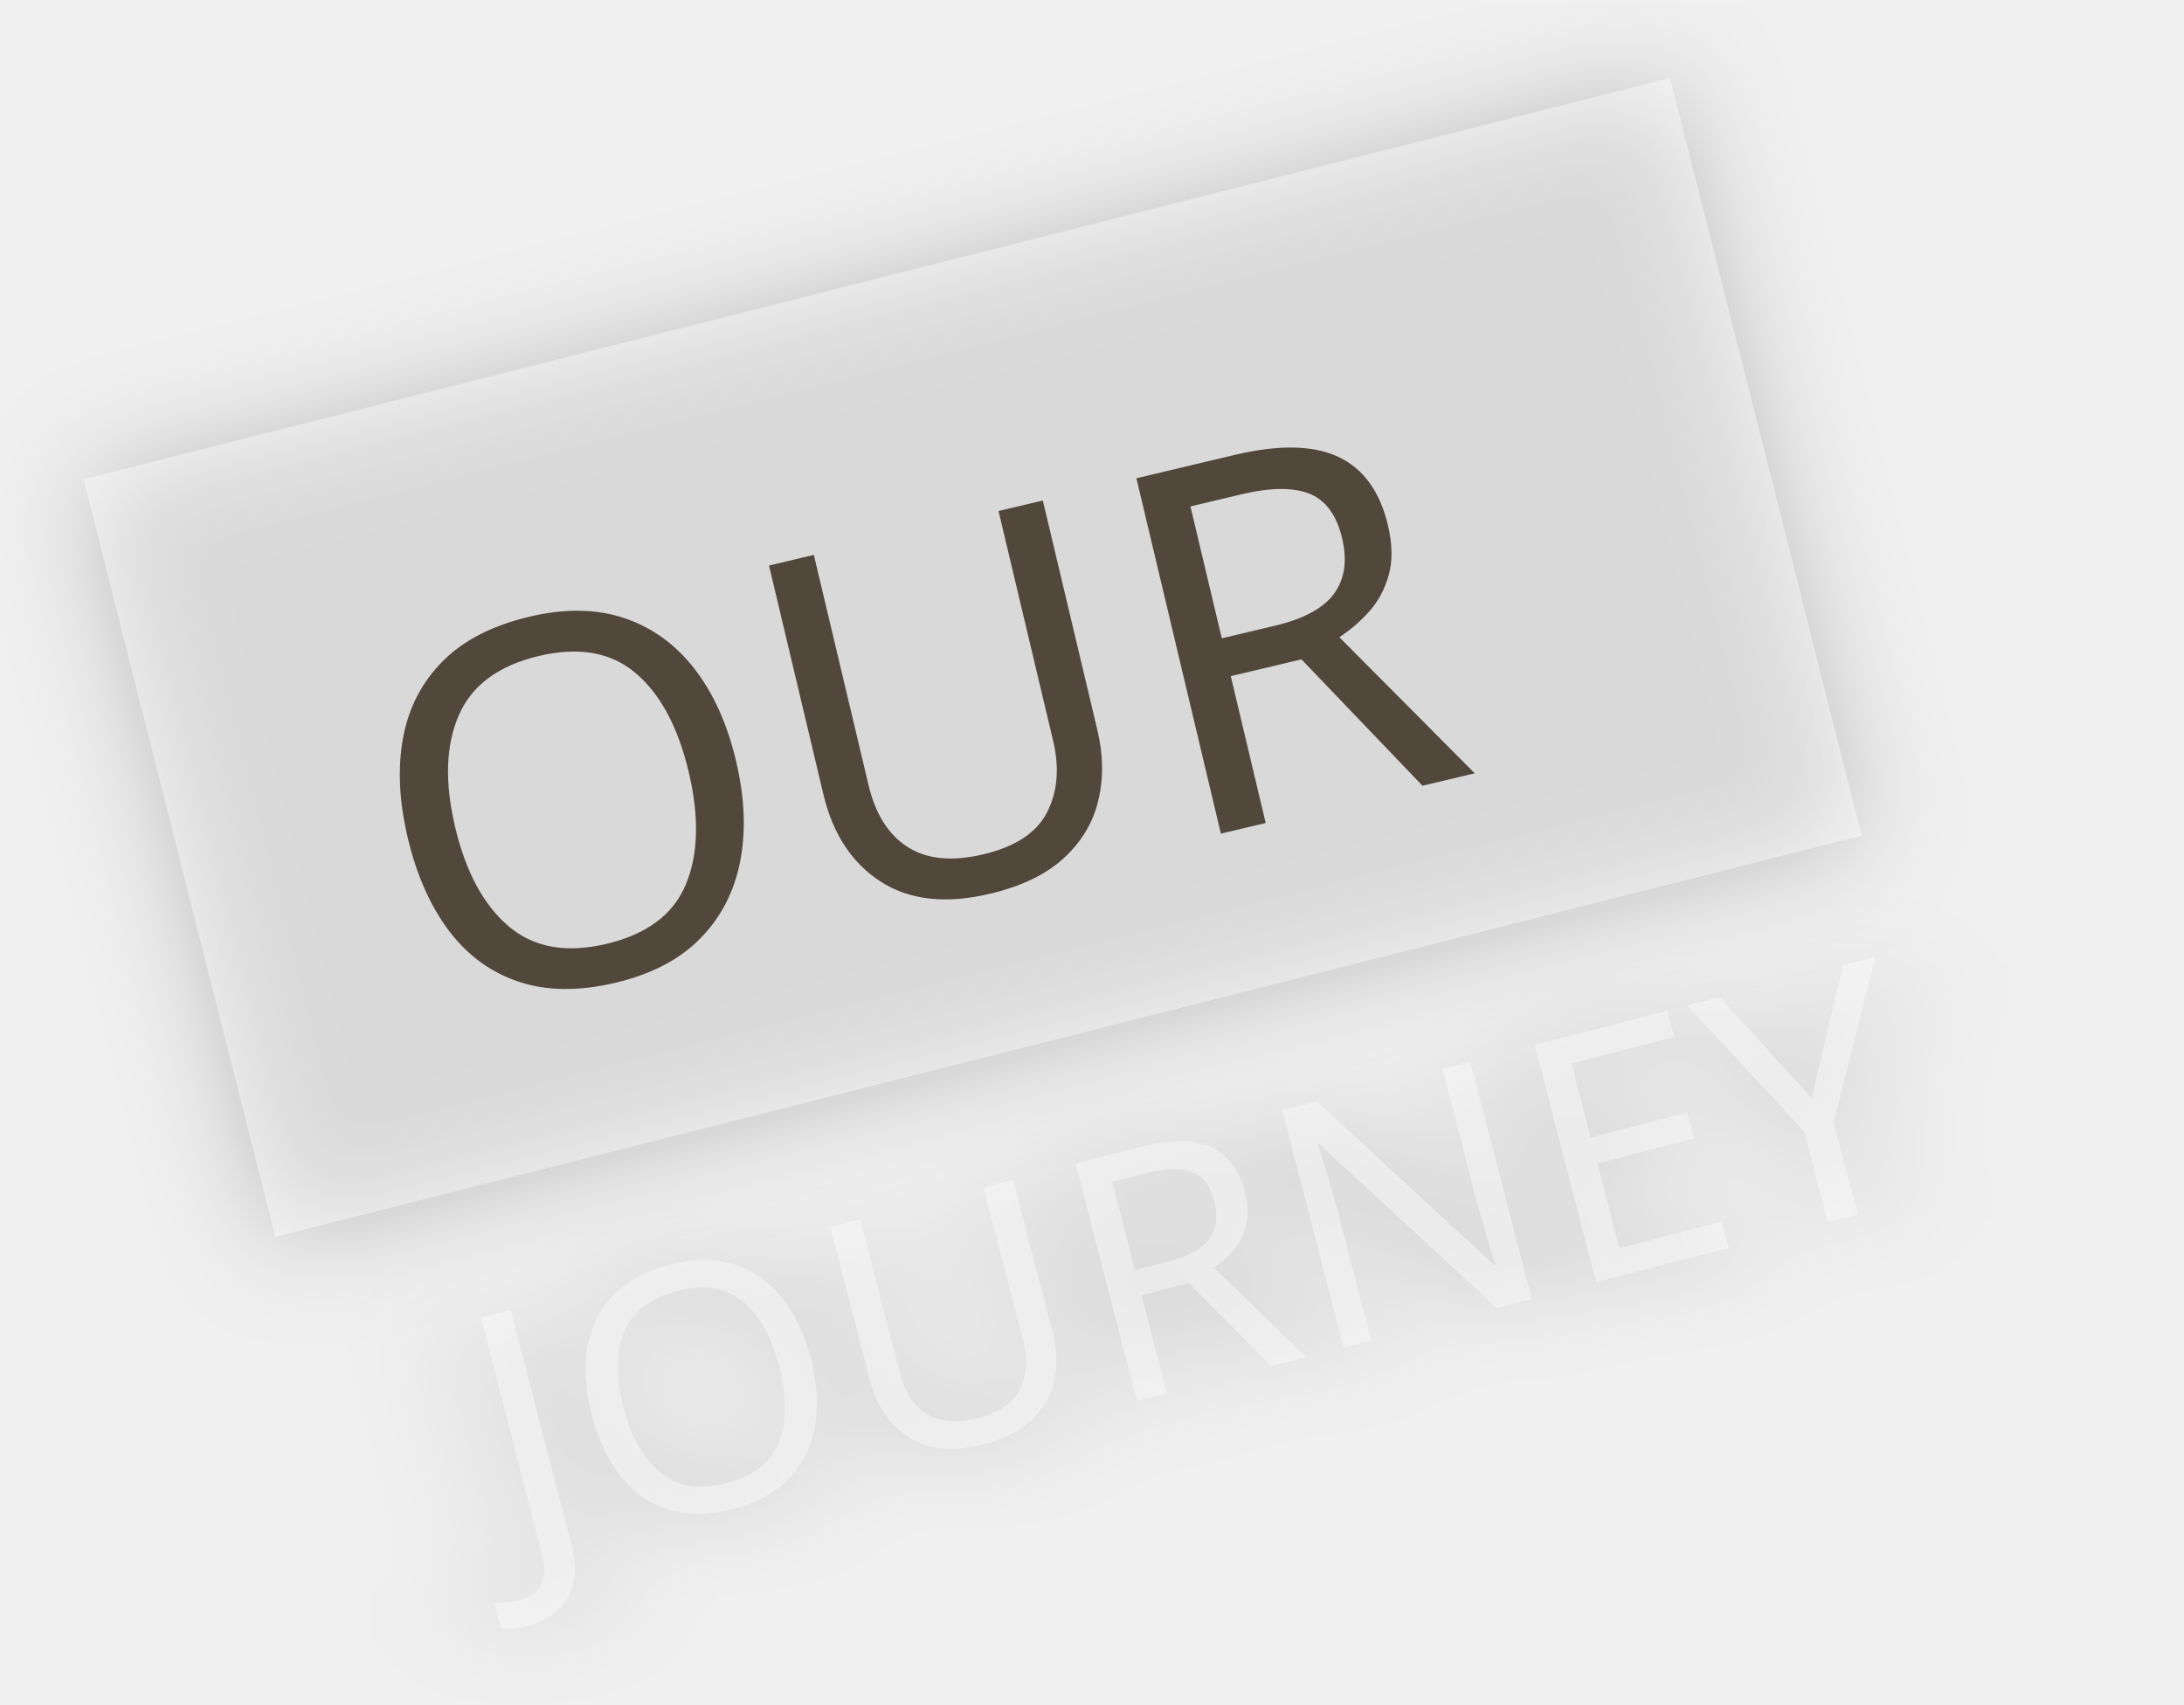
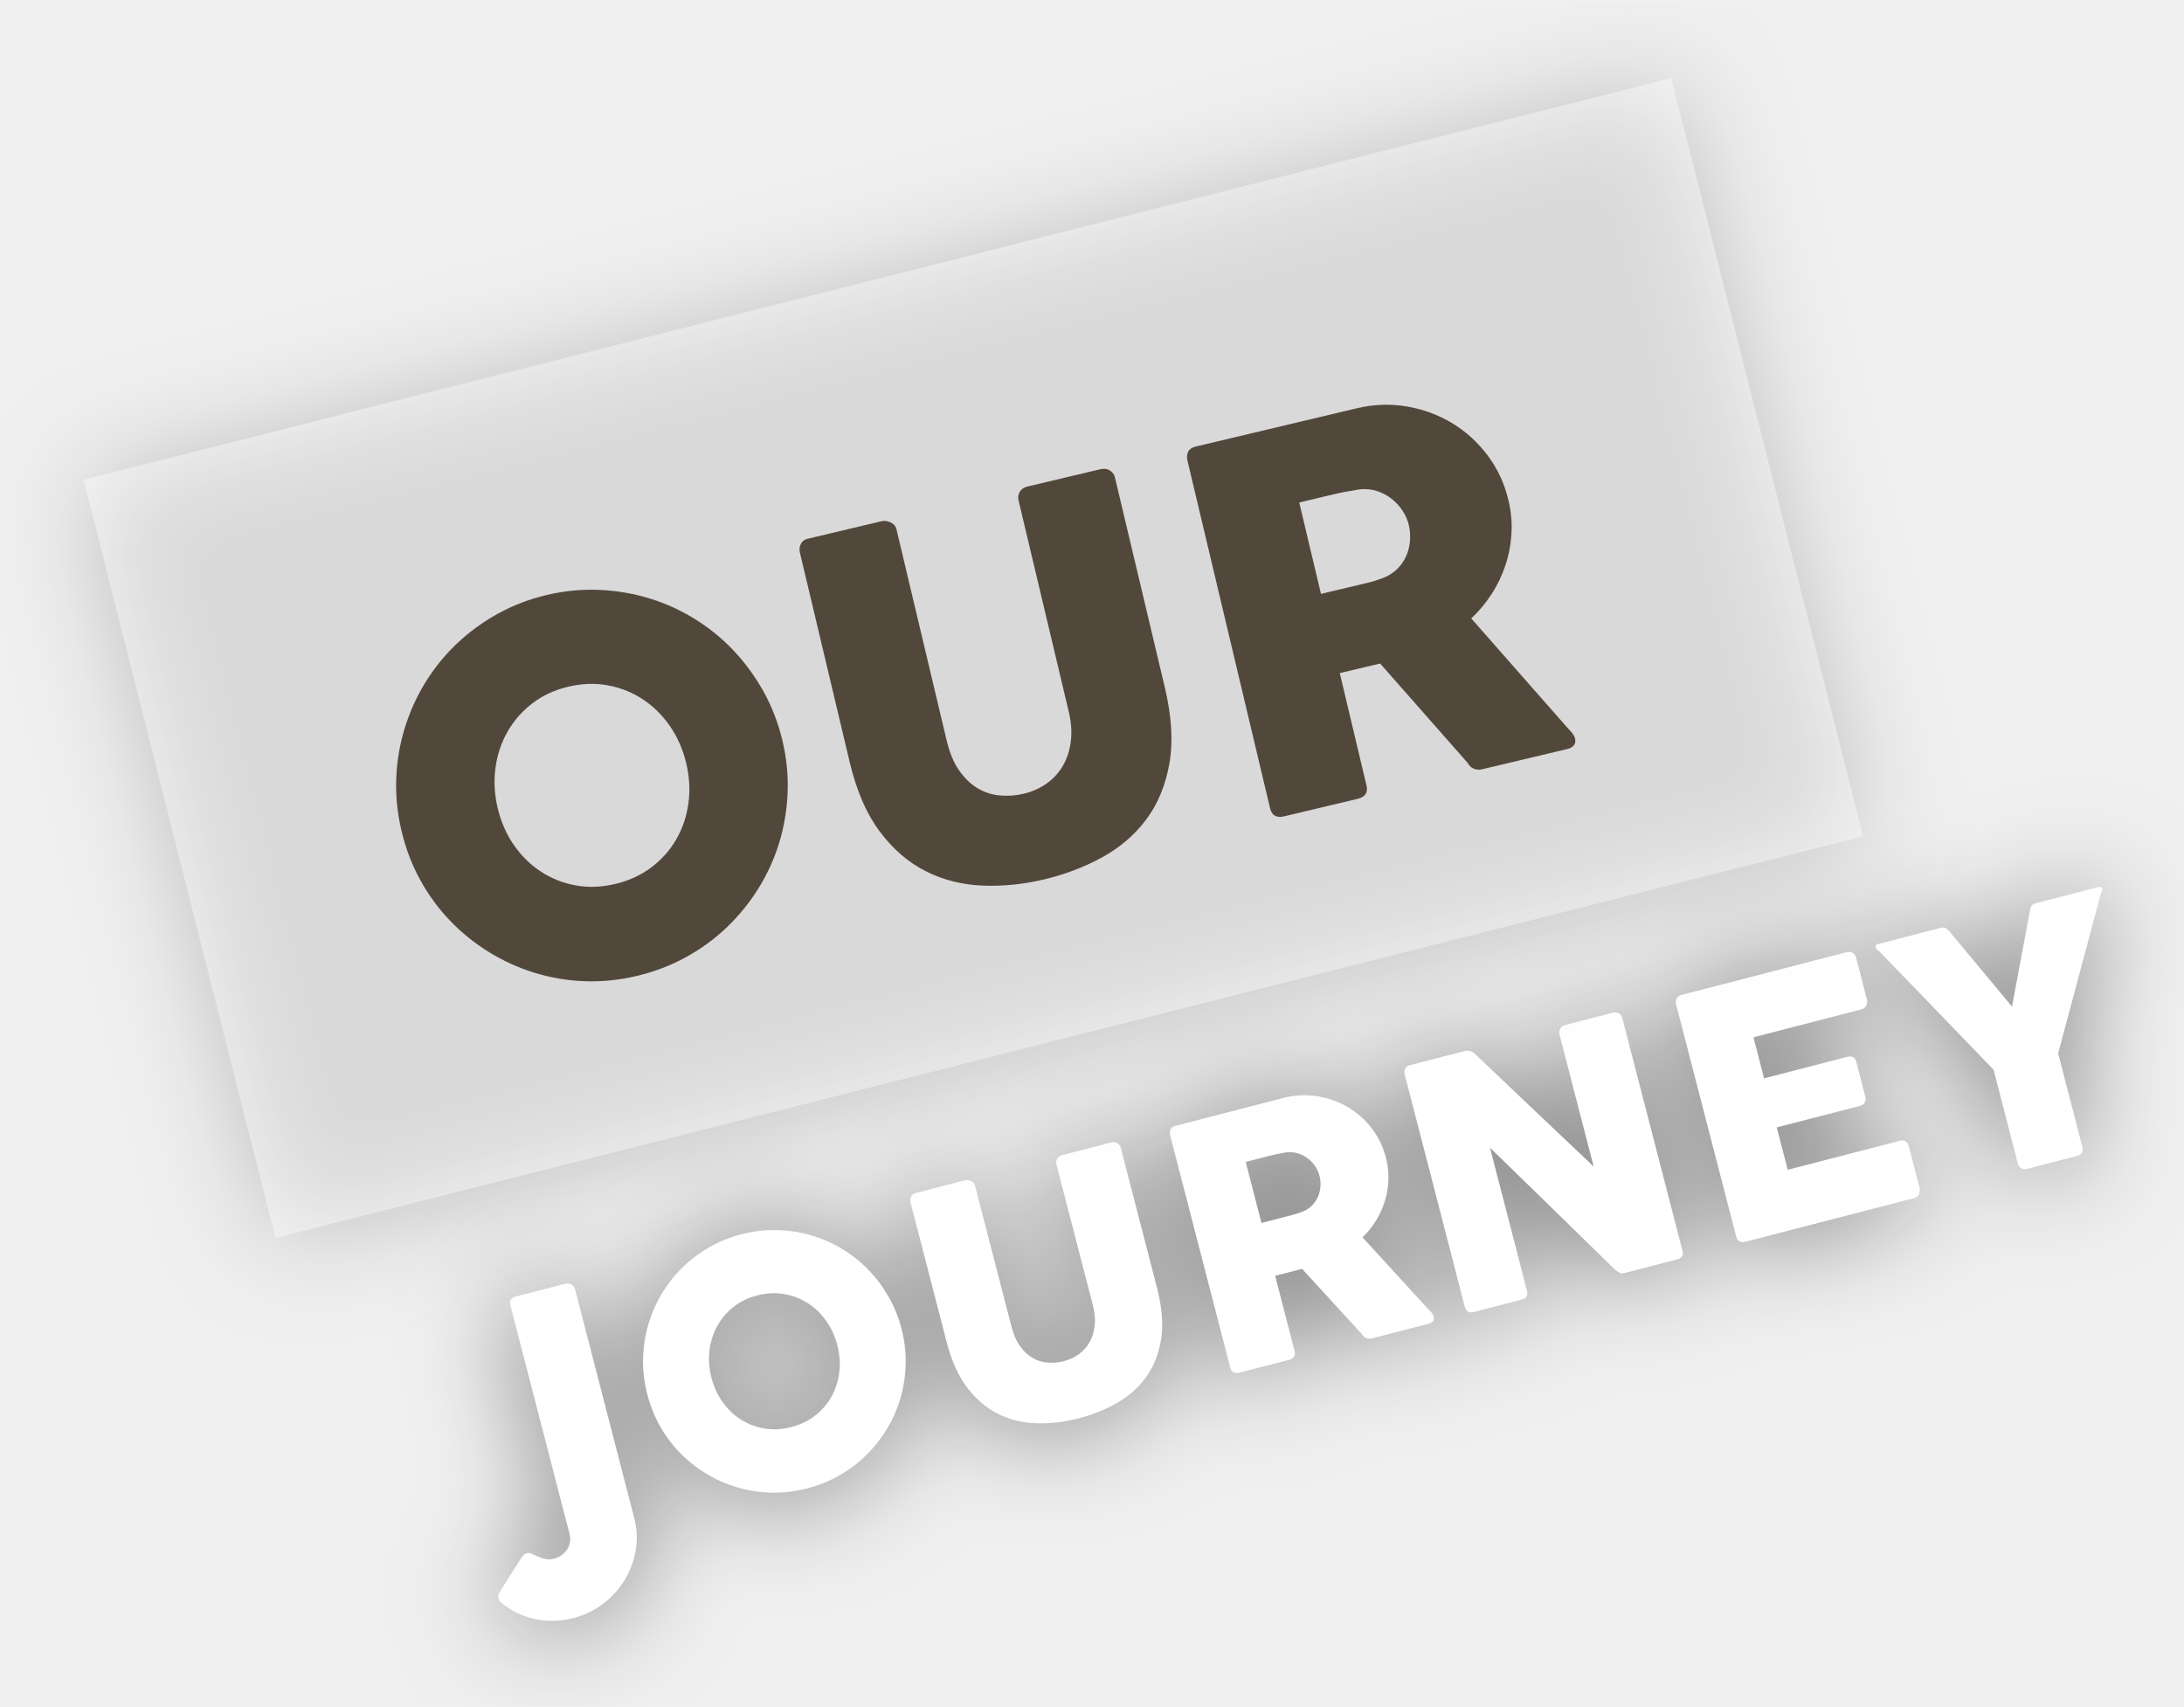
- <svg xmlns="http://www.w3.org/2000/svg" width="1400" height="1093" viewBox="0 0 1400 1093">
-   <g id="Group">
-     <filter id="filter1" x="0" y="0" width="1400" height="1093" filterUnits="userSpaceOnUse" primitiveUnits="userSpaceOnUse" color-interpolation-filters="sRGB">
+ <svg xmlns="http://www.w3.org/2000/svg" width="1399" height="1093" viewBox="0 0 1399 1093">
+   <g id="Shaped">
+     <filter id="filter1" x="0" y="0" width="1399" height="1093" filterUnits="userSpaceOnUse" primitiveUnits="userSpaceOnUse" color-interpolation-filters="sRGB">
      <feGaussianBlur stdDeviation="34" />
      <feOffset dx="-0" dy="2" result="offsetblur" />
      <feFlood flood-color="#000000" flood-opacity="0.5" />
      <feComposite in2="offsetblur" operator="in" />
      <feMerge>
        <feMergeNode />
        <feMergeNode in="SourceGraphic" />
      </feMerge>
    </filter>
-     <text id="JOURNEY" transform="matrix(0.968122 -0.250478 0.250478 0.968122 -170.8318 243.696)" filter="url(#filter1)" xml:space="preserve" x="293" y="859" font-family="Cocogoose" font-size="220" fill="#ffffff" fill-opacity="0.402">JOURNEY</text>
-     <filter id="filter2" x="0" y="0" width="1400" height="1093" filterUnits="userSpaceOnUse" primitiveUnits="userSpaceOnUse" color-interpolation-filters="sRGB">
+     <path id="JOURNEY" fill="#ffffff" fill-rule="evenodd" stroke="none" filter="url(#filter1)" d="M 792.145 879.539 C 791.438 879.526 790.791 879.373 790.203 879.078 C 789.158 878.553 788.433 877.509 788.029 875.947 L 749.566 727.281 C 749.181 725.79 749.263 724.502 749.814 723.412 C 750.366 722.323 751.422 721.576 752.984 721.172 L 821.779 703.371 C 829.092 701.479 836.296 701.074 843.393 702.154 C 850.489 703.234 857.023 705.502 862.992 708.957 C 868.961 712.412 874.125 716.928 878.484 722.504 C 882.843 728.08 885.94 734.418 887.777 741.518 C 889.026 746.345 889.559 751.112 889.375 755.818 C 889.191 760.524 888.421 765.078 887.061 769.482 C 885.7 773.887 883.804 778.052 881.373 781.977 C 878.942 785.901 876.093 789.458 872.828 792.65 L 913.533 837.113 C 914.287 837.979 915.229 838.984 916.359 840.131 C 917.489 841.278 918.182 842.348 918.439 843.342 C 918.733 844.478 918.585 845.444 917.996 846.24 C 917.407 847.037 916.473 847.601 915.195 847.932 L 878.668 857.383 C 877.461 857.695 876.287 857.62 875.145 857.158 C 874.002 856.696 873.133 855.897 872.537 854.764 L 834.068 812.793 L 816.816 817.256 L 829.242 865.283 C 830.032 868.336 828.795 870.286 825.529 871.131 L 793.9 879.314 C 793.279 879.475 792.694 879.549 792.145 879.539 Z M 942.475 840.674 C 941.608 840.676 940.869 840.461 940.26 840.027 C 939.285 839.333 938.631 838.346 938.301 837.068 L 899.783 688.189 C 899.453 686.911 899.557 685.711 900.1 684.586 C 900.642 683.461 901.694 682.695 903.256 682.291 L 938.08 673.281 C 939.074 673.024 940.168 673.007 941.361 673.229 C 942.555 673.45 943.698 674.063 944.791 675.068 C 957.573 687.29 970.228 699.316 982.758 711.148 C 995.288 722.981 1007.979 734.998 1020.832 747.201 L 998.764 661.898 C 998.717 660.547 999.027 659.407 999.695 658.477 C 1000.364 657.546 1001.266 656.935 1002.402 656.641 L 1032.752 648.787 C 1034.243 648.401 1035.592 648.49 1036.797 649.049 C 1038.002 649.608 1038.798 650.632 1039.184 652.123 L 1077.812 801.428 C 1078.18 802.848 1078.023 804.005 1077.346 804.9 C 1076.668 805.795 1075.585 806.435 1074.094 806.82 L 1040.123 815.609 C 1039.2 815.848 1038.301 815.74 1037.426 815.285 C 1036.55 814.83 1035.584 814.172 1034.527 813.309 C 1021.044 800.132 1007.714 787.105 994.535 774.229 C 981.356 761.352 967.99 748.335 954.436 735.178 L 978.102 826.656 C 978.506 828.218 978.455 829.483 977.947 830.447 C 977.439 831.412 976.262 832.132 974.416 832.609 L 944.172 840.436 C 943.56 840.594 942.994 840.672 942.475 840.674 Z M 1116.252 795.686 C 1115.546 795.673 1114.898 795.518 1114.311 795.223 C 1113.266 794.698 1112.541 793.654 1112.137 792.092 L 1073.674 643.428 C 1073.288 641.937 1073.39 640.642 1073.977 639.543 C 1074.563 638.444 1075.601 637.702 1077.092 637.316 L 1182.84 609.957 C 1184.402 609.553 1185.73 609.702 1186.82 610.404 C 1187.911 611.107 1188.658 612.239 1189.062 613.801 L 1195.895 640.211 C 1196.207 641.418 1196.079 642.681 1195.512 644.002 C 1194.944 645.323 1193.846 646.195 1192.213 646.617 L 1123.205 664.471 L 1130.01 690.775 L 1183.256 677 C 1184.605 676.651 1185.807 676.68 1186.859 677.09 C 1187.912 677.499 1188.632 678.448 1189.018 679.939 L 1194.969 702.943 C 1195.226 703.937 1195.083 704.996 1194.541 706.121 C 1193.999 707.246 1192.981 708.001 1191.49 708.387 L 1138.139 722.191 L 1145.164 749.348 L 1216.727 730.832 C 1219.921 730.005 1221.942 731.224 1222.787 734.49 L 1229.73 761.326 C 1229.914 762.036 1229.796 762.75 1229.375 763.465 C 1229.605 765.526 1228.406 766.896 1225.779 767.576 L 1118.008 795.459 C 1117.387 795.62 1116.801 795.696 1116.252 795.686 Z M 808.055 783.391 L 827.648 778.32 C 828.926 777.99 830.054 777.66 831.029 777.332 C 832.005 777.004 833.078 776.612 834.248 776.158 C 836.659 775.231 838.708 773.926 840.393 772.24 C 842.077 770.554 843.369 768.667 844.268 766.578 C 845.167 764.49 845.692 762.271 845.842 759.922 C 845.992 757.573 845.771 755.264 845.184 752.992 C 844.633 750.862 843.691 748.832 842.359 746.904 C 841.027 744.976 839.422 743.31 837.543 741.902 C 835.664 740.495 833.574 739.445 831.273 738.752 C 828.973 738.059 826.57 737.848 824.064 738.117 C 822.04 738.49 820.144 738.848 818.377 739.191 C 816.61 739.535 814.698 739.973 812.639 740.506 L 797.943 744.307 L 808.055 783.391 Z M 1296.732 749.018 C 1295.941 749 1295.229 748.778 1294.598 748.35 C 1293.587 747.664 1292.881 746.54 1292.477 744.979 L 1277.02 685.236 L 1203.586 609.133 C 1202.424 608.449 1201.732 607.682 1201.512 606.83 C 1201.402 606.404 1201.447 605.995 1201.648 605.602 C 1201.85 605.209 1202.2 604.947 1202.697 604.818 L 1243.697 594.211 C 1244.231 594.224 1244.644 594.212 1244.938 594.174 C 1245.231 594.136 1245.541 594.169 1245.871 594.273 C 1246.201 594.377 1246.558 594.587 1246.943 594.904 C 1247.328 595.221 1247.88 595.741 1248.598 596.465 L 1288.826 644.799 L 1300.354 583.074 C 1300.559 582.112 1300.753 581.4 1300.936 580.936 C 1301.119 580.472 1301.33 580.114 1301.568 579.863 C 1301.806 579.612 1302.08 579.429 1302.391 579.311 C 1302.701 579.192 1303.05 579.006 1303.439 578.754 L 1344.439 568.146 C 1344.936 568.018 1345.387 568.072 1345.789 568.309 C 1346.191 568.545 1346.446 568.877 1346.557 569.303 C 1346.759 570.084 1346.491 571.1 1345.754 572.352 L 1318.393 674.76 L 1333.795 734.289 C 1334.658 737.626 1333.457 739.716 1330.191 740.561 L 1298.244 748.828 C 1297.712 748.966 1297.207 749.028 1296.732 749.018 Z M 647.901 849.71 C 649.26 854.963 651.14 859.23 653.542 862.51 C 655.943 865.79 658.631 868.275 661.607 869.967 C 664.582 871.659 667.787 872.629 671.222 872.877 C 674.657 873.124 678.078 872.807 681.486 871.926 C 685.036 871.007 688.23 869.518 691.067 867.458 C 693.905 865.398 696.197 862.836 697.941 859.771 C 699.686 856.707 700.782 853.185 701.23 849.206 C 701.677 845.227 701.295 840.895 700.083 836.209 L 676.718 745.903 C 676.387 744.625 676.546 743.409 677.195 742.257 C 677.844 741.104 678.913 740.335 680.404 739.949 L 711.5 731.904 C 713.133 731.482 714.535 731.63 715.706 732.35 C 716.877 733.069 717.619 734.033 717.931 735.24 L 741.158 825.014 C 744.372 837.438 745.244 848.347 743.774 857.742 C 742.303 867.136 739.146 875.206 734.301 881.951 C 729.456 888.696 723.258 894.239 715.708 898.578 C 708.157 902.918 699.91 906.245 690.964 908.559 C 682.019 910.874 673.165 911.933 664.404 911.738 C 655.642 911.543 647.498 909.636 639.971 906.016 C 632.445 902.396 625.765 896.852 619.932 889.385 C 614.099 881.918 609.603 872.079 606.444 859.868 L 583.217 770.094 C 582.904 768.887 583.033 767.698 583.601 766.529 C 584.169 765.359 585.057 764.618 586.264 764.306 L 618.212 756.04 C 619.277 755.765 620.51 755.919 621.911 756.503 C 623.312 757.088 624.187 758.054 624.536 759.403 Z M 455.728 882.5 C 457.253 888.393 459.67 893.638 462.98 898.235 C 466.291 902.833 470.23 906.566 474.798 909.437 C 479.366 912.308 484.379 914.192 489.838 915.09 C 495.297 915.988 500.973 915.675 506.866 914.15 C 512.758 912.626 517.892 910.142 522.266 906.7 C 526.64 903.258 530.128 899.174 532.73 894.449 C 535.333 889.723 536.967 884.547 537.632 878.921 C 538.298 873.295 537.868 867.535 536.344 861.643 C 534.837 855.821 532.424 850.594 529.105 845.961 C 525.785 841.328 521.837 837.559 517.26 834.652 C 512.682 831.746 507.642 829.831 502.139 828.907 C 496.635 827.983 490.937 828.283 485.044 829.807 C 479.151 831.332 474.041 833.828 469.711 837.297 C 465.382 840.765 461.921 844.88 459.327 849.641 C 456.734 854.402 455.109 859.614 454.453 865.275 C 453.797 870.937 454.222 876.678 455.728 882.5 Z M 414.649 893.242 C 412.702 885.716 411.792 878.245 411.917 870.827 C 412.043 863.409 413.096 856.205 415.075 849.217 C 417.055 842.228 419.868 835.611 423.517 829.364 C 427.165 823.118 431.552 817.457 436.678 812.382 C 441.803 807.306 447.574 802.897 453.991 799.153 C 460.408 795.41 467.379 792.565 474.905 790.618 C 482.359 788.689 489.818 787.801 497.281 787.953 C 504.743 788.105 511.947 789.158 518.891 791.111 C 525.834 793.064 532.434 795.882 538.69 799.566 C 544.945 803.25 550.615 807.673 555.7 812.833 C 560.785 817.994 565.199 823.783 568.942 830.2 C 572.685 836.617 575.531 843.588 577.478 851.114 C 579.425 858.64 580.317 866.116 580.156 873.543 C 579.995 880.97 578.933 888.138 576.971 895.046 C 575.008 901.955 572.181 908.519 568.488 914.739 C 564.795 920.959 560.39 926.624 555.274 931.736 C 550.157 936.847 544.369 941.261 537.907 944.978 C 531.445 948.695 524.487 951.518 517.033 953.446 C 509.507 955.393 502.035 956.304 494.617 956.178 C 487.199 956.052 480.014 954.995 473.061 953.006 C 466.108 951.018 459.526 948.195 453.315 944.537 C 447.104 940.88 441.448 936.51 436.346 931.43 C 431.244 926.349 426.839 920.596 423.131 914.169 C 419.424 907.743 416.596 900.767 414.649 893.242 Z M 326.883 835.959 C 326.204 833.332 327.221 831.554 329.934 830.625 L 361.35 822.497 C 365.184 821.505 367.578 822.855 368.533 826.547 L 406.28 972.443 C 408.099 979.471 408.4 986.419 407.185 993.286 C 405.969 1000.152 403.576 1006.491 400.004 1012.301 C 396.432 1018.11 391.844 1023.142 386.241 1027.394 C 380.637 1031.646 374.357 1034.673 367.399 1036.473 C 363.281 1037.538 359.115 1038.124 354.901 1038.229 C 350.686 1038.335 346.552 1037.947 342.498 1037.064 C 338.445 1036.181 334.529 1034.808 330.752 1032.945 C 326.975 1031.081 323.465 1028.713 320.222 1025.841 C 319.991 1025.825 319.737 1025.284 319.462 1024.219 C 318.984 1022.374 319.203 1020.878 320.119 1019.732 L 334.157 997.579 C 334.597 996.935 335.095 996.371 335.651 995.886 C 336.207 995.401 336.769 995.086 337.337 994.939 C 338.402 994.663 339.515 994.792 340.676 995.325 C 341.836 995.858 343.126 996.452 344.545 997.107 C 345.965 997.763 347.556 998.279 349.32 998.656 C 351.084 999.032 353.067 998.936 355.268 998.367 C 356.901 997.944 358.415 997.212 359.812 996.168 C 361.208 995.125 362.355 993.92 363.251 992.552 C 364.147 991.184 364.761 989.68 365.095 988.041 C 365.428 986.402 365.383 984.766 364.961 983.133 Z" />
+     <filter id="filter2" x="0" y="0" width="1399" height="1093" filterUnits="userSpaceOnUse" primitiveUnits="userSpaceOnUse" color-interpolation-filters="sRGB">
      <feGaussianBlur stdDeviation="34" />
      <feOffset dx="-0" dy="2" result="offsetblur" />
      <feFlood flood-color="#000000" flood-opacity="0.5" />
      <feComposite in2="offsetblur" operator="in" />
      <feMerge>
        <feMergeNode />
        <feMergeNode in="SourceGraphic" />
      </feMerge>
    </filter>
    <path id="Rectangle" fill="#ffffff" fill-opacity="0.406" fill-rule="evenodd" stroke="none" filter="url(#filter2)" d="M 176.451 792.98 L 1193.416 535.72 L 1070.549 50.02 L 53.584 307.28 Z" />
-     <text id="OUR" transform="matrix(0.972908 -0.231194 0.231194 0.972908 -88.71404 166.9545)" xml:space="preserve" x="235" y="559" font-family="Cocogoose" font-size="328" fill="#52473b">OUR</text>
+     <path id="OUR" fill="#52473b" fill-rule="evenodd" stroke="none" d="M 760.647 295.062 C 760.116 292.828 760.278 290.907 761.132 289.3 C 761.986 287.692 763.583 286.61 765.923 286.054 L 868.997 261.56 C 879.953 258.957 890.705 258.565 901.251 260.385 C 911.798 262.206 921.469 265.779 930.264 271.106 C 939.059 276.433 946.623 283.317 952.955 291.758 C 959.287 300.198 963.717 309.737 966.245 320.374 C 967.964 327.608 968.617 334.729 968.203 341.739 C 967.79 348.748 966.505 355.515 964.347 362.04 C 962.189 368.565 959.24 374.716 955.499 380.494 C 951.759 386.271 947.409 391.491 942.448 396.153 L 1001.805 463.634 C 1002.904 464.947 1004.278 466.474 1005.929 468.217 C 1007.579 469.96 1008.581 471.576 1008.935 473.066 C 1009.339 474.768 1009.091 476.203 1008.189 477.373 C 1007.287 478.542 1005.878 479.355 1003.964 479.81 L 949.236 492.815 C 947.427 493.245 945.679 493.098 943.99 492.376 C 942.301 491.653 941.029 490.438 940.174 488.731 L 884.074 425.027 L 858.226 431.17 L 875.326 503.13 C 876.413 507.704 874.51 510.572 869.617 511.735 L 822.228 522.996 C 820.101 523.501 818.266 523.347 816.724 522.534 C 815.182 521.72 814.134 520.143 813.577 517.803 Z M 902.415 336.217 C 901.656 333.026 900.313 329.974 898.384 327.061 C 896.456 324.148 894.112 321.614 891.353 319.46 C 888.593 317.307 885.51 315.68 882.102 314.579 C 878.693 313.478 875.118 313.092 871.375 313.419 C 868.346 313.914 865.51 314.392 862.865 314.852 C 860.221 315.311 857.357 315.908 854.272 316.641 L 832.253 321.873 L 846.169 380.431 L 875.527 373.454 C 877.442 372.999 879.131 372.541 880.595 372.081 C 882.059 371.621 883.67 371.07 885.427 370.427 C 889.049 369.117 892.141 367.23 894.702 364.767 C 897.264 362.305 899.245 359.53 900.647 356.444 C 902.049 353.357 902.896 350.065 903.189 346.568 C 903.481 343.071 903.223 339.621 902.415 336.217 Z M 606.396 474.324 C 608.267 482.196 610.943 488.611 614.426 493.571 C 617.908 498.531 621.842 502.316 626.227 504.927 C 630.612 507.537 635.36 509.078 640.473 509.548 C 645.586 510.019 650.695 509.648 655.801 508.434 C 661.119 507.171 665.924 505.045 670.215 502.059 C 674.507 499.073 677.998 495.321 680.689 490.805 C 683.381 486.288 685.119 481.071 685.904 475.153 C 686.689 469.235 686.247 462.766 684.579 455.746 L 652.427 320.441 C 651.972 318.527 652.245 316.72 653.246 315.021 C 654.247 313.322 655.864 312.208 658.098 311.677 L 704.688 300.605 C 707.135 300.024 709.22 300.287 710.944 301.394 C 712.668 302.502 713.745 303.96 714.175 305.768 L 746.138 440.274 C 750.562 458.889 751.538 475.177 749.068 489.137 C 746.598 503.097 741.652 515.032 734.23 524.943 C 726.809 534.854 717.406 542.932 706.023 549.177 C 694.64 555.422 682.247 560.137 668.844 563.322 C 655.441 566.507 642.213 567.824 629.158 567.274 C 616.104 566.724 604.021 563.639 592.909 558.02 C 581.797 552.401 572.004 543.94 563.53 532.636 C 555.057 521.333 548.646 506.534 544.299 488.238 L 512.336 353.731 C 511.906 351.923 512.132 350.156 513.014 348.429 C 513.896 346.702 515.241 345.624 517.05 345.194 L 564.917 333.82 C 566.512 333.44 568.346 333.707 570.417 334.62 C 572.488 335.532 573.763 336.999 574.244 339.02 Z M 318.775 517.556 C 320.873 526.385 324.321 534.275 329.119 541.226 C 333.918 548.177 339.679 553.859 346.403 558.274 C 353.127 562.688 360.544 565.645 368.655 567.145 C 376.766 568.646 385.235 568.347 394.064 566.249 C 402.893 564.151 410.618 560.601 417.24 555.6 C 423.862 550.599 429.183 544.615 433.202 537.647 C 437.221 530.68 439.81 523.013 440.969 514.647 C 442.127 506.28 441.657 497.683 439.559 488.854 C 437.487 480.131 434.045 472.268 429.234 465.264 C 424.423 458.26 418.649 452.524 411.912 448.056 C 405.176 443.589 397.719 440.585 389.543 439.044 C 381.366 437.503 372.864 437.782 364.035 439.88 C 355.206 441.978 347.514 445.548 340.958 450.589 C 334.401 455.631 329.12 461.662 325.113 468.682 C 321.107 475.703 318.53 483.423 317.384 491.843 C 316.239 500.263 316.702 508.833 318.775 517.556 Z M 257.224 532.351 C 254.544 521.076 253.409 509.911 253.816 498.858 C 254.224 487.804 256.006 477.098 259.163 466.739 C 262.321 456.38 266.711 446.6 272.334 437.397 C 277.958 428.194 284.665 419.886 292.455 412.472 C 300.245 405.058 308.978 398.656 318.655 393.266 C 328.331 387.877 338.806 383.842 350.082 381.163 C 361.251 378.509 372.395 377.406 383.514 377.854 C 394.634 378.302 405.34 380.084 415.633 383.201 C 425.926 386.318 435.68 390.714 444.895 396.391 C 454.111 402.068 462.431 408.828 469.858 416.671 C 477.285 424.515 483.693 433.274 489.083 442.951 C 494.472 452.627 498.507 463.102 501.186 474.378 C 503.866 485.653 504.975 496.824 504.514 507.89 C 504.054 518.957 502.259 529.609 499.129 539.849 C 496 550.089 491.59 559.79 485.901 568.952 C 480.212 578.114 473.479 586.429 465.701 593.896 C 457.923 601.363 449.163 607.771 439.421 613.12 C 429.679 618.469 419.224 622.471 408.055 625.125 C 396.78 627.805 385.615 628.941 374.562 628.533 C 363.508 628.126 352.828 626.337 342.523 623.167 C 332.217 619.997 322.49 615.594 313.34 609.958 C 304.191 604.322 295.889 597.642 288.434 589.917 C 280.98 582.192 274.584 573.486 269.248 563.797 C 263.911 554.108 259.903 543.626 257.224 532.351 Z" />
  </g>
</svg>
